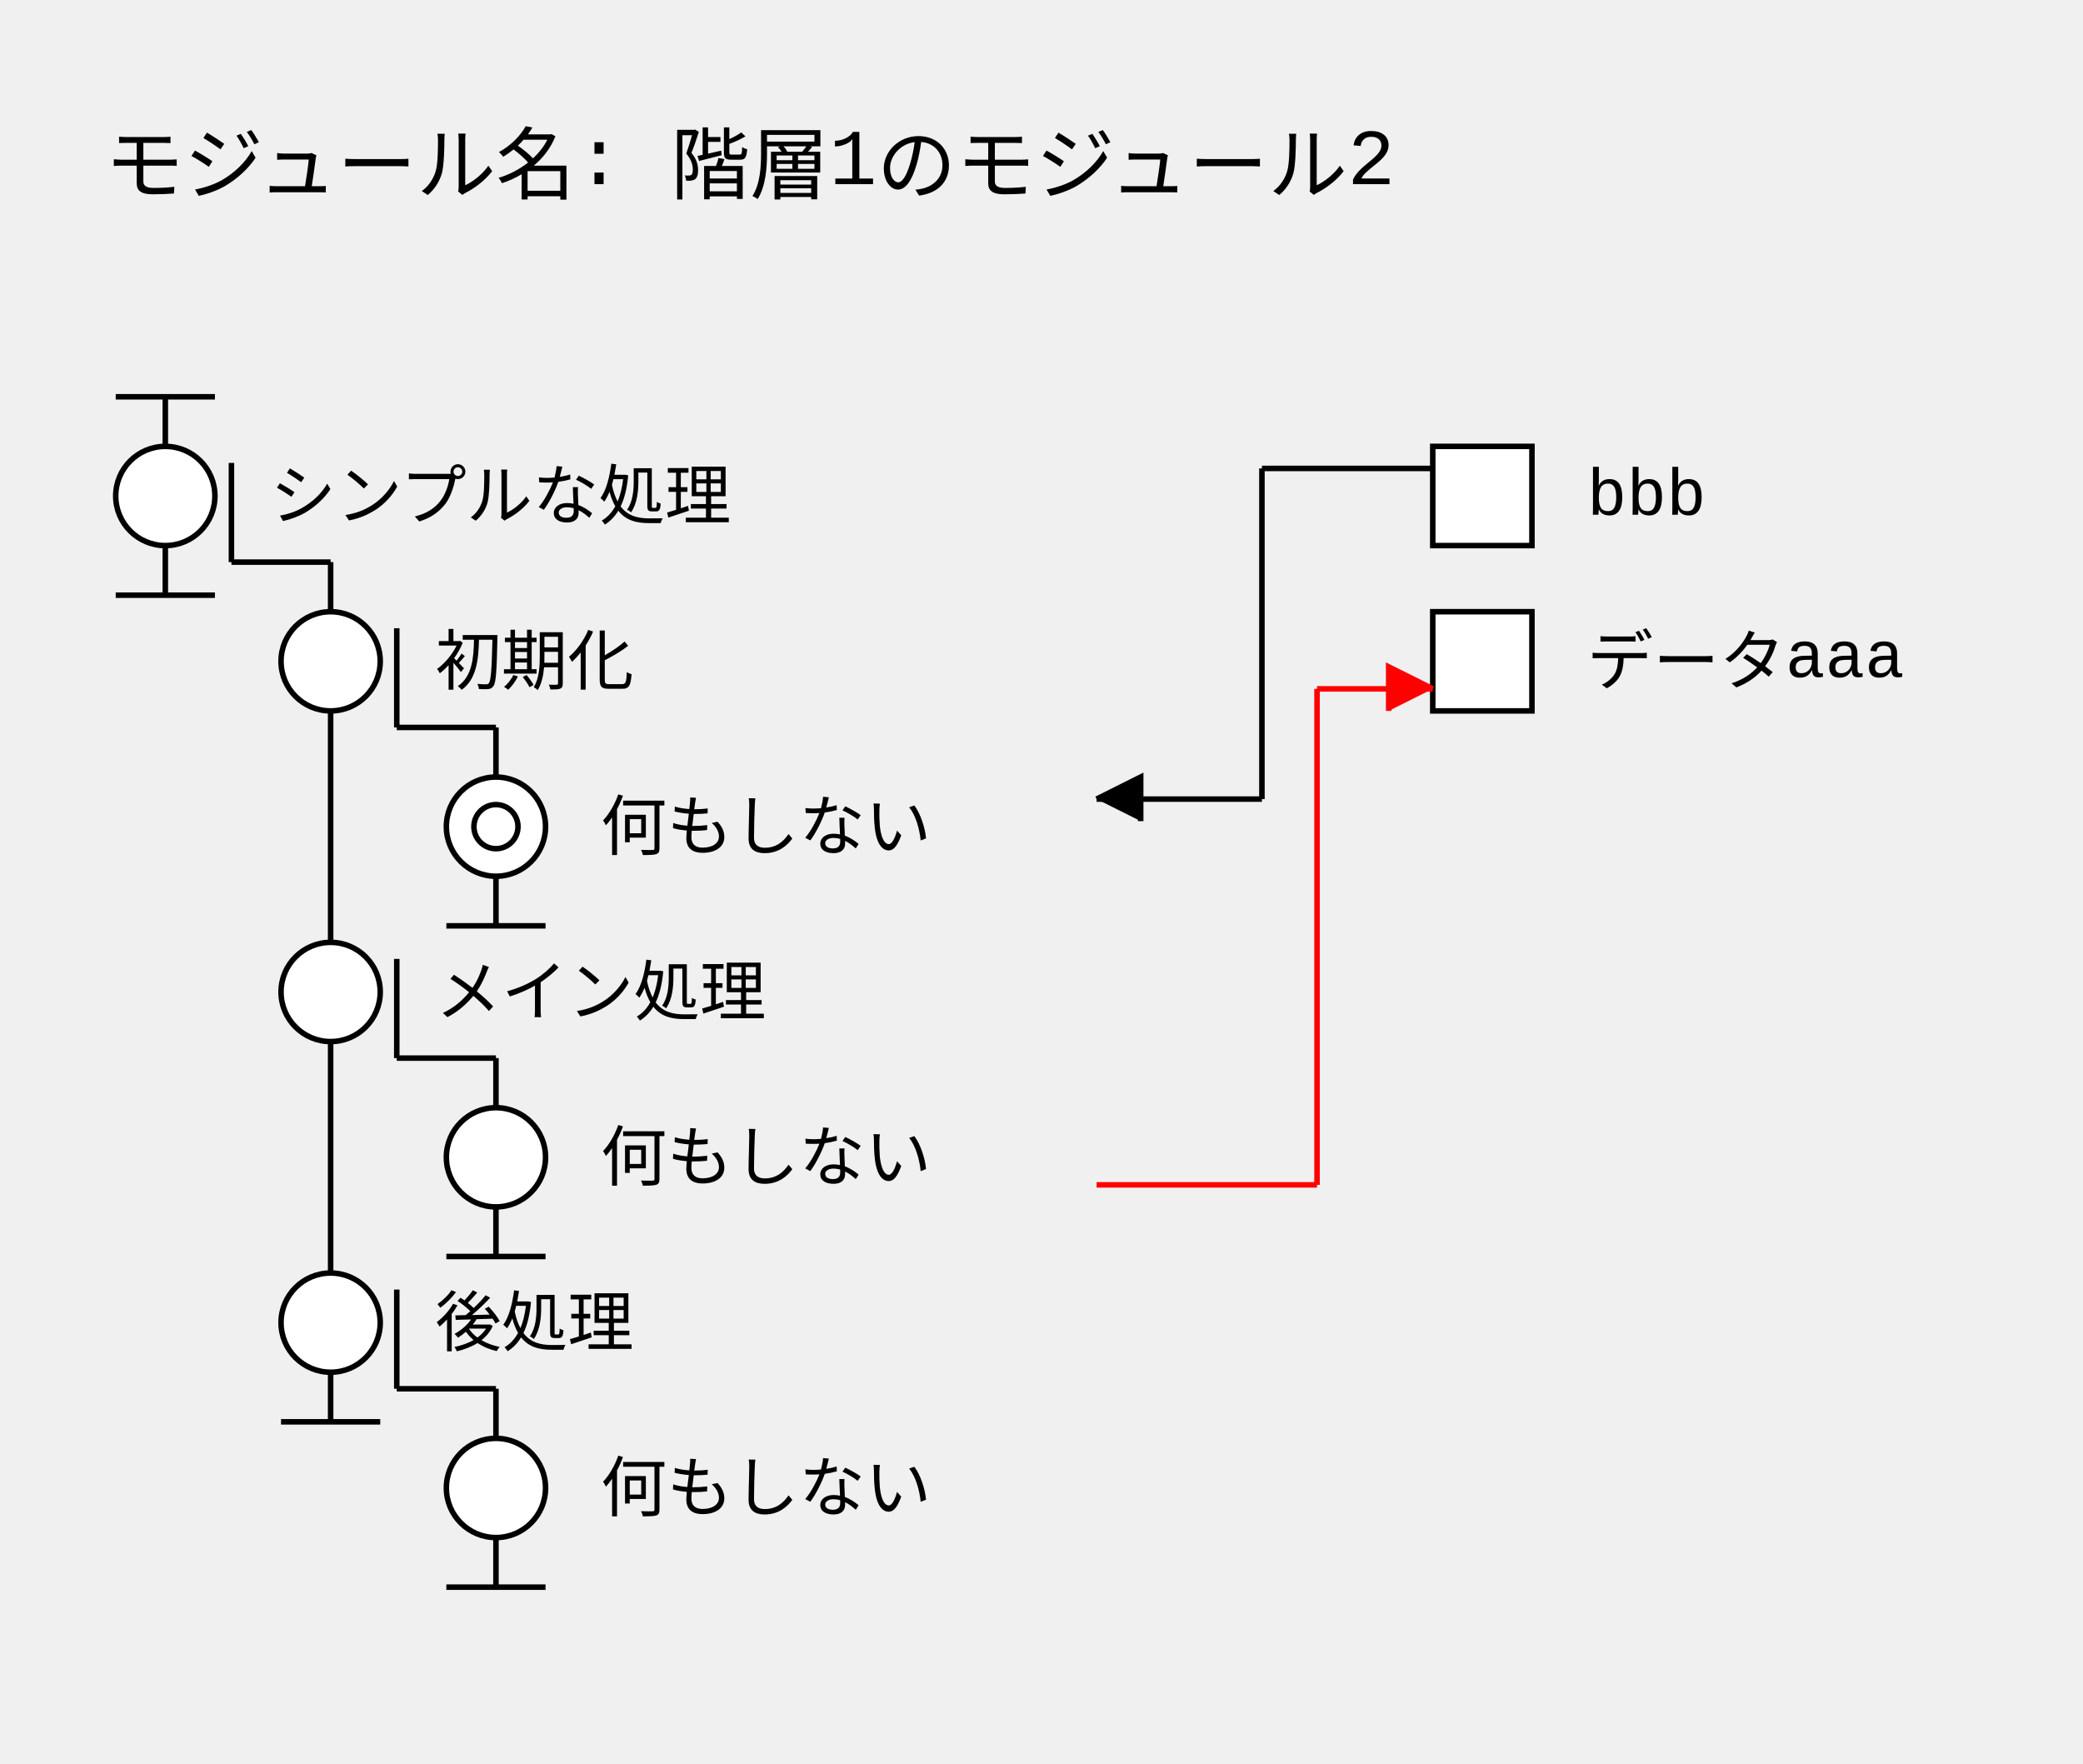
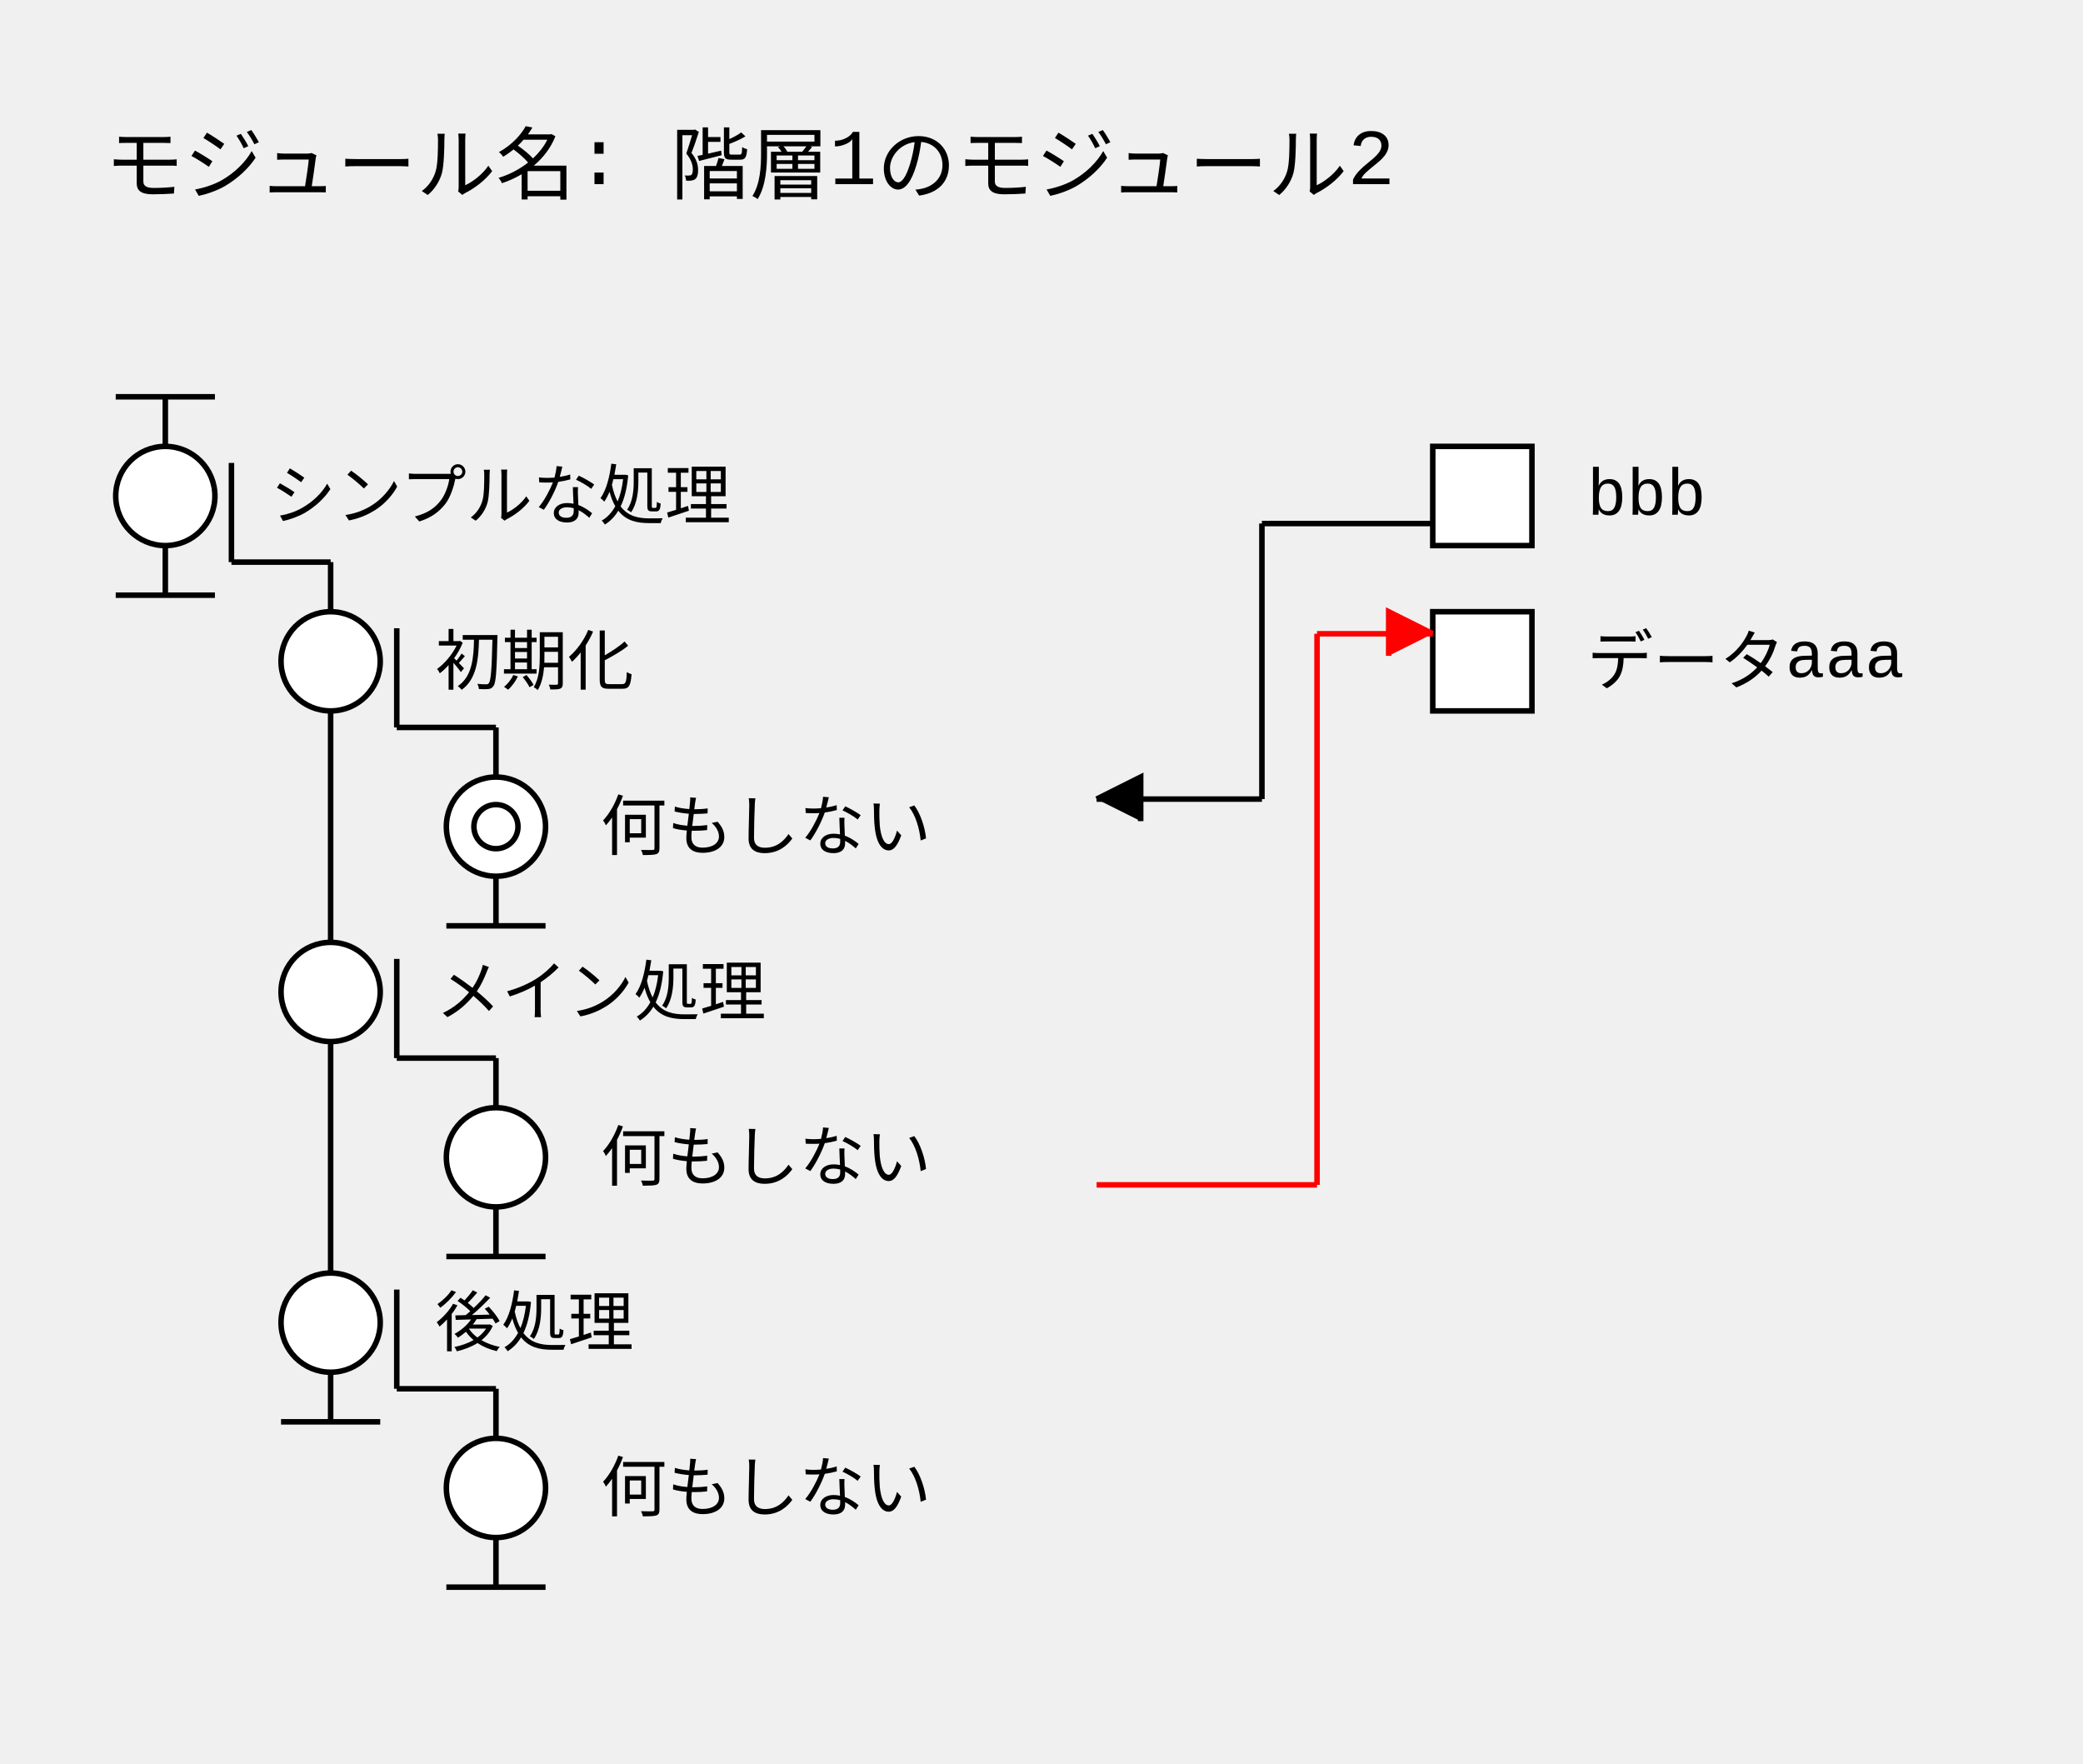
<svg xmlns="http://www.w3.org/2000/svg" width="378" height="320" style="background-color: #808d81">
  <text x="19" y="30" text-anchor="start" dominant-baseline="middle" font-family="Consolas, Meiryo UI, Courier New, monospace" font-size="120%" rotate="0">モジュール名: 階層1のモジュール2</text>
  <circle cx="30" cy="90" r="9" fill="white" stroke="black" />
  <text x="49" y="90" text-anchor="start" dominant-baseline="middle" font-family="Consolas, Meiryo UI, Courier New, monospace" font-size="100%" rotate="0">シンプルな処理</text>
  <line x1="30" y1="72" x2="30" y2="81" stroke="black" />
  <line x1="21" y1="72" x2="39" y2="72" stroke="black" />
  <line x1="30" y1="99" x2="30" y2="108" stroke="black" />
  <line x1="21" y1="108" x2="39" y2="108" stroke="black" />
  <circle cx="60" cy="120" r="9" fill="white" stroke="black" />
  <text x="79" y="120" text-anchor="start" dominant-baseline="middle" font-family="Consolas, Meiryo UI, Courier New, monospace" font-size="100%" rotate="0">初期化</text>
  <line x1="60" y1="102" x2="60" y2="111" stroke="black" />
  <line x1="42" y1="102" x2="60" y2="102" stroke="black" />
  <line x1="42" y1="84" x2="42" y2="102" stroke="black" />
  <circle cx="90" cy="150" r="9" fill="white" stroke="black" />
  <circle cx="90" cy="150" r="4" fill="white" stroke="black" />
  <text x="109" y="150" text-anchor="start" dominant-baseline="middle" font-family="Consolas, Meiryo UI, Courier New, monospace" font-size="100%" rotate="0">何もしない</text>
  <line x1="90" y1="159" x2="90" y2="168" stroke="black" />
  <line x1="81" y1="168" x2="99" y2="168" stroke="black" />
  <line x1="90" y1="132" x2="90" y2="141" stroke="black" />
  <line x1="72" y1="132" x2="90" y2="132" stroke="black" />
  <line x1="72" y1="114" x2="72" y2="132" stroke="black" />
  <circle cx="60" cy="180" r="9" fill="white" stroke="black" />
  <text x="79" y="180" text-anchor="start" dominant-baseline="middle" font-family="Consolas, Meiryo UI, Courier New, monospace" font-size="100%" rotate="0">メイン処理</text>
  <line x1="60" y1="129" x2="60" y2="171" stroke="black" />
  <circle cx="90" cy="210" r="9" fill="white" stroke="black" />
  <text x="109" y="210" text-anchor="start" dominant-baseline="middle" font-family="Consolas, Meiryo UI, Courier New, monospace" font-size="100%" rotate="0">何もしない</text>
  <line x1="90" y1="219" x2="90" y2="228" stroke="black" />
  <line x1="81" y1="228" x2="99" y2="228" stroke="black" />
  <line x1="90" y1="192" x2="90" y2="201" stroke="black" />
  <line x1="72" y1="192" x2="90" y2="192" stroke="black" />
  <line x1="72" y1="174" x2="72" y2="192" stroke="black" />
  <circle cx="60" cy="240" r="9" fill="white" stroke="black" />
  <text x="79" y="240" text-anchor="start" dominant-baseline="middle" font-family="Consolas, Meiryo UI, Courier New, monospace" font-size="100%" rotate="0">後処理</text>
  <line x1="60" y1="189" x2="60" y2="231" stroke="black" />
  <line x1="60" y1="249" x2="60" y2="258" stroke="black" />
  <line x1="51" y1="258" x2="69" y2="258" stroke="black" />
  <circle cx="90" cy="270" r="9" fill="white" stroke="black" />
  <text x="109" y="270" text-anchor="start" dominant-baseline="middle" font-family="Consolas, Meiryo UI, Courier New, monospace" font-size="100%" rotate="0">何もしない</text>
  <line x1="90" y1="279" x2="90" y2="288" stroke="black" />
  <line x1="81" y1="288" x2="99" y2="288" stroke="black" />
  <line x1="90" y1="252" x2="90" y2="261" stroke="black" />
  <line x1="72" y1="252" x2="90" y2="252" stroke="black" />
  <line x1="72" y1="234" x2="72" y2="252" stroke="black" />
  <line x1="199" y1="145" x2="229" y2="145" stroke="black" />
  <path d="M 199 145 L 207 141 L 207 149" stroke="black" fill="black" />
  <line x1="199" y1="215" x2="239" y2="215" stroke="red" />
  <rect x="260" y="81" width="18" height="18" fill="white" stroke="black" />
  <text x="288" y="90" text-anchor="start" dominant-baseline="middle" font-family="Consolas, Meiryo UI, Courier New, monospace" font-size="100%" rotate="0">bbb</text>
  <rect x="260" y="111" width="18" height="18" fill="white" stroke="black" />
  <text x="288" y="120" text-anchor="start" dominant-baseline="middle" font-family="Consolas, Meiryo UI, Courier New, monospace" font-size="100%" rotate="0">データaaa</text>
-   <line x1="229" y1="85" x2="260" y2="85" stroke="black" />
-   <line x1="239" y1="125" x2="260" y2="125" stroke="red" />
-   <path d="M 260 125 L 252 121 L 252 129" stroke="red" fill="red" />
-   <line x1="229" y1="85" x2="229" y2="145" stroke="black" />
-   <line x1="239" y1="125" x2="239" y2="215" stroke="red" />
+   <line x1="229" y1="95" x2="260" y2="95" stroke="black" />
+   <line x1="239" y1="115" x2="260" y2="115" stroke="red" />
+   <path d="M 260 115 L 252 111 L 252 119" stroke="red" fill="red" />
+   <line x1="229" y1="95" x2="229" y2="145" stroke="black" />
+   <line x1="239" y1="115" x2="239" y2="215" stroke="red" />
</svg>
